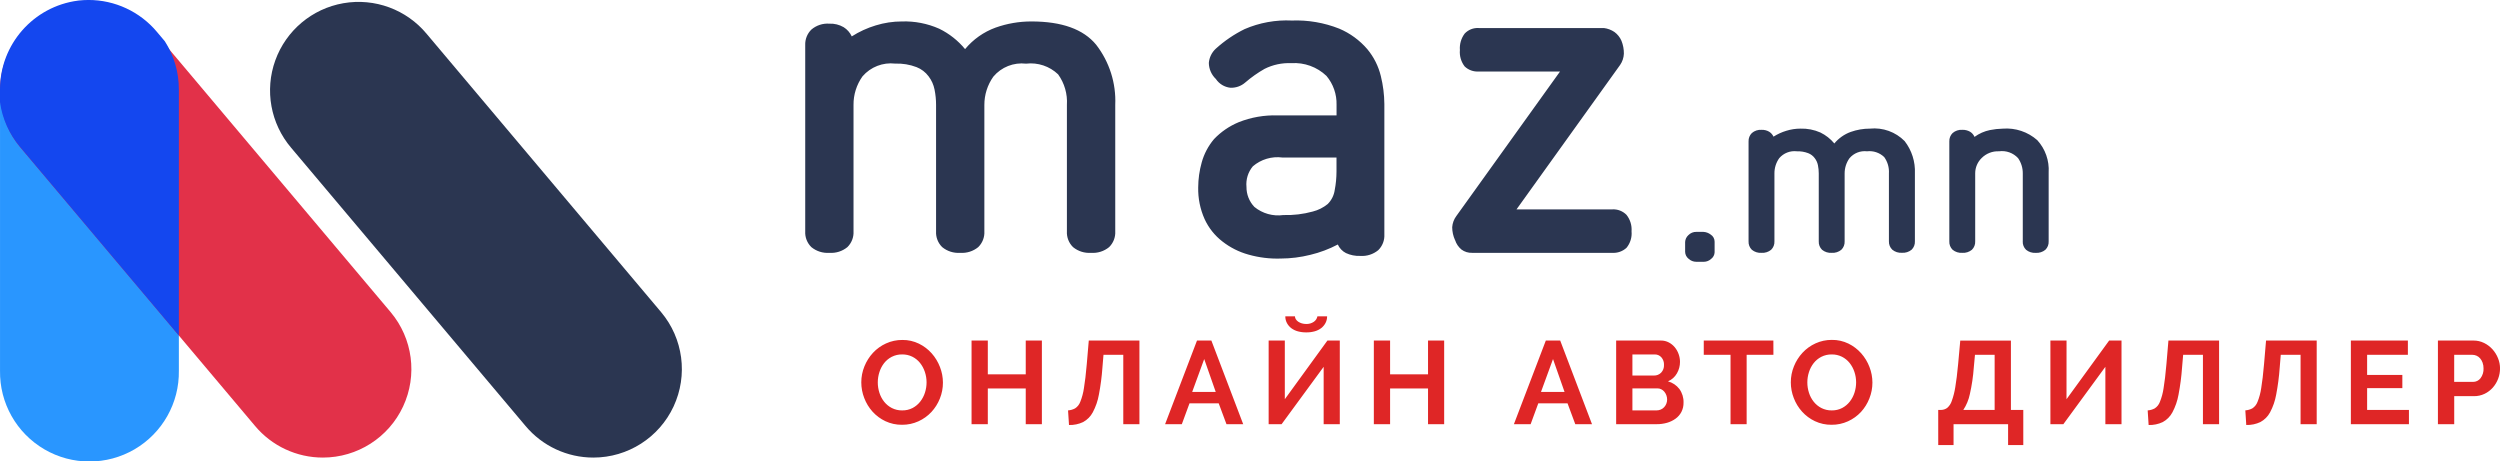
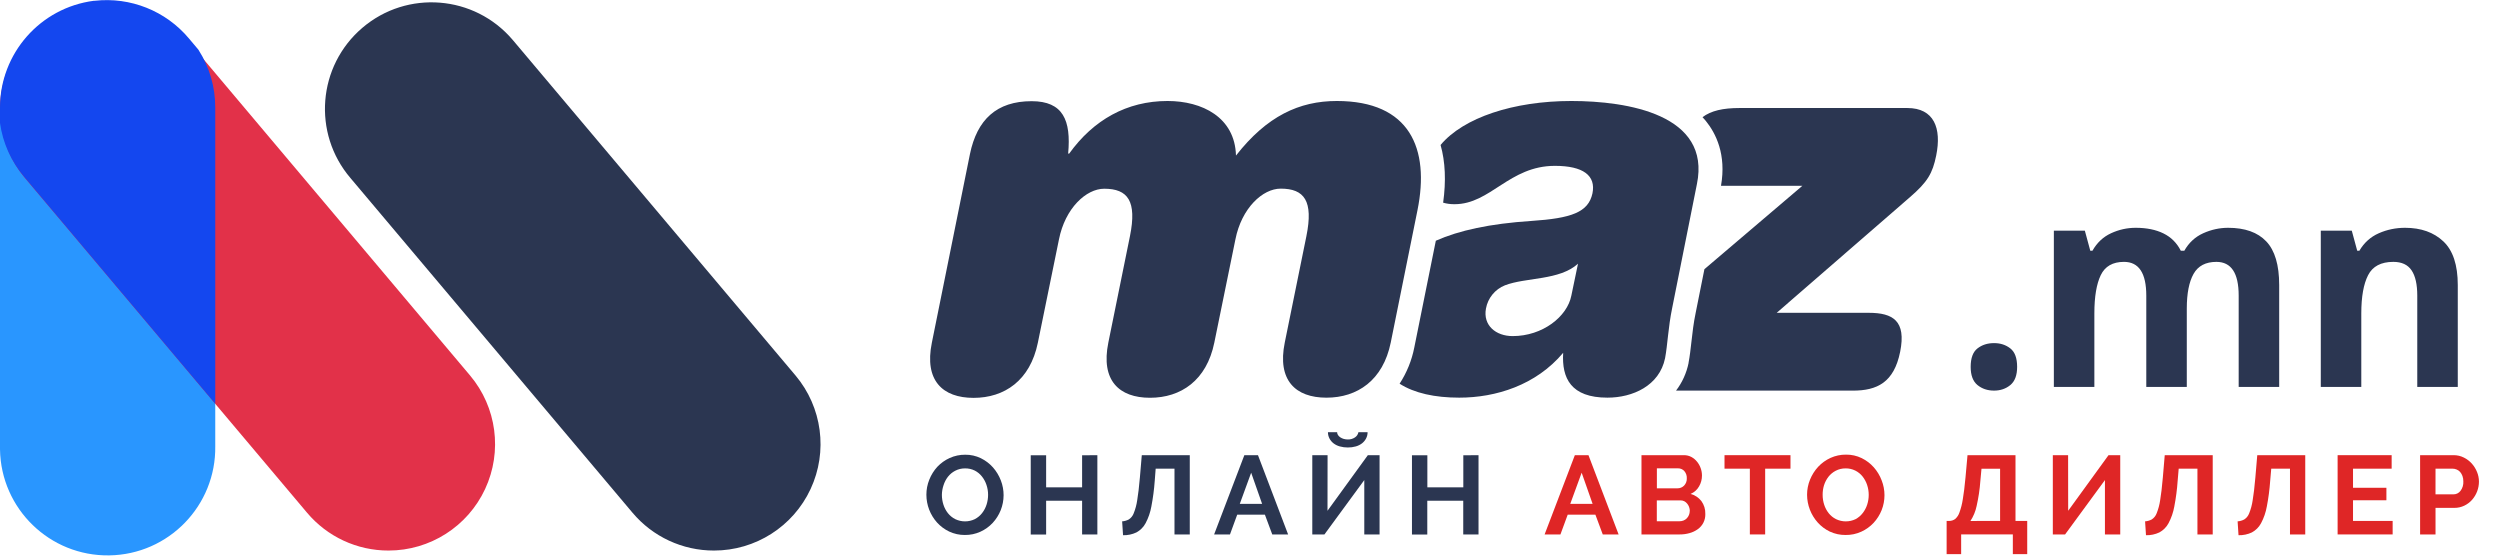
- <svg xmlns="http://www.w3.org/2000/svg" width="233.448" height="42.965" viewBox="0 0 233.448 42.965">
-   <g id="logo" transform="translate(-418.559 -183.002)">
-     <g id="Group_3689" data-name="Group 3689" transform="translate(418.559 183.211)">
-       <path id="Path_2767" data-name="Path 2767" d="M429.163,166.217a8.434,8.434,0,0,0-.9.05,8.42,8.42,0,0,1,.995-.06,8.266,8.266,0,0,1,6.971,3.828l-.728-.865A8.247,8.247,0,0,0,429.163,166.217Z" transform="translate(-420.904 -166.207)" fill="#225da9" />
-       <path id="Path_2768" data-name="Path 2768" d="M438.413,196.153V199.8a8.351,8.351,0,1,1-16.7,0V174.372a8.3,8.3,0,0,0,1.868,4.173Z" transform="translate(-421.711 -165.393)" fill="#2996ff" />
-       <path id="Path_2769" data-name="Path 2769" d="M451.786,208.725a8.25,8.25,0,0,1-6.335-2.952L423.567,179.8a8.266,8.266,0,1,1,12.661-10.631l21.884,25.974a8.265,8.265,0,0,1-6.326,13.582Z" transform="translate(-421.634 -166.206)" fill="#e23149" />
-       <path id="Path_2770" data-name="Path 2770" d="M474.535,208.725a8.25,8.25,0,0,1-6.335-2.952L446.316,179.8a8.266,8.266,0,1,1,12.66-10.631l21.884,25.974a8.264,8.264,0,0,1-6.325,13.582Z" transform="translate(-419.126 -166.206)" fill="#2b3651" />
-       <path id="Path_2771" data-name="Path 2771" d="M438.413,174.558v22.991L423.579,179.94a8.3,8.3,0,0,1-1.868-4.173v-1.209a8.362,8.362,0,0,1,7.282-8.283l.063-.009a8.514,8.514,0,0,1,.913-.051,8.332,8.332,0,0,1,6.4,2.984l.736.874A8.3,8.3,0,0,1,438.413,174.558Z" transform="translate(-421.711 -166.426)" fill="#1447ef" />
+ <svg xmlns="http://www.w3.org/2000/svg" viewBox="0 0 1053.5 234.02">
+   <defs>
+     <style>.cls-1{fill:#225da9;}.cls-2{fill:#2996ff;}.cls-3{fill:#e23149;}.cls-4,.cls-7{fill:#2b3651;}.cls-5{fill:#1447ef;}.cls-6,.cls-7{isolation:isolate;}.cls-7{font-size:120.58px;font-family:HelveticaRounded-Black, Helvetica Rounded Black;font-weight:800;}.cls-8{fill:#df2626;}</style>
+   </defs>
+   <g id="Layer_2" data-name="Layer 2">
+     <g id="Layer_1-2" data-name="Layer 1">
+       <g id="Group_3689" data-name="Group 3689">
+         <path id="Path_2767" data-name="Path 2767" class="cls-1" d="M44.86,1.2A44.52,44.52,0,0,0,40,1.47a46.61,46.61,0,0,1,5.41-.32A44.87,44.87,0,0,1,83.23,21.93l-4-4.7A44.82,44.82,0,0,0,44.86,1.2Z" />
+         <path id="Path_2768" data-name="Path 2768" class="cls-2" d="M90.71,168.17V188A45.35,45.35,0,1,1,0,189.37c0-.46,0-.93,0-1.39V49.9A45,45,0,0,0,10.17,72.56Z" />
+         <path id="Path_2769" data-name="Path 2769" class="cls-3" d="M163.74,232a44.79,44.79,0,0,1-34.4-16L10.51,75A44.89,44.89,0,1,1,79.26,17.23l118.83,141A44.88,44.88,0,0,1,163.74,232Z" />
+         <path id="Path_2770" data-name="Path 2770" class="cls-4" d="M300.89,232a44.76,44.76,0,0,1-34.4-16L147.66,75A44.88,44.88,0,1,1,216,16.76l.4.47,118.83,141A44.87,44.87,0,0,1,300.89,232Z" />
+         <path id="Path_2771" data-name="Path 2771" class="cls-5" d="M90.71,45.3V170.14L10.16,74.53A45,45,0,0,1,0,51.87V45.3A45.39,45.39,0,0,1,39.56.33l.34,0A45.23,45.23,0,0,1,79.61,16.2l4,4.75A45,45,0,0,1,90.71,45.3Z" />
+       </g>
+       <g id="maz.mn" class="cls-6">
+         <g class="cls-6">
+           <path class="cls-4" d="M550.52,99.49c3-14.81-.86-20-10.84-20-7.59,0-16.47,8.19-19.08,21.4l-8.89,43.5c-3.25,15.94-14.09,23.23-27.1,23.23s-20.81-7.29-17.56-23.23l9.11-44.86c3-14.81-.87-20-10.84-20-7.59,0-16.48,8.19-19.08,21.4l-8.89,43.5c-3.26,15.94-14.09,23.23-27.1,23.23s-20.82-7.29-17.57-23.23l16.05-79.48c3-14.57,11.27-22.31,26-22.31,13.22,0,16.69,8,15.39,22.09h.43C460.76,50.53,474.86,42.56,492,42.56c14.53,0,28.41,6.83,28.84,23,13-16.63,26.67-23,42.49-23,30.79,0,39.25,20,34,46l-11.27,55.79c-3.25,15.94-14.09,23.23-27.1,23.23s-20.81-7.29-17.56-23.23Z" />
+           <path class="cls-4" d="M662.17,42.56c-24.35,0-45.48,7-55.11,18.53,2,7.08,2.34,15.26,1.08,24.32a16.5,16.5,0,0,0,4.82.64c15.18,0,23-16.16,42.27-16.16,11.94,0,17.36,4.09,15.83,11.6-1.73,8-8.89,10.49-25.79,11.62-17.41,1.14-30.49,4-40.21,8.33L596,146.35a43.05,43.05,0,0,1-6.21,15.34c6.22,4,14.88,5.88,25.13,5.88,15.4,0,32.32-5.23,43.8-18.9-.65,10.71,3.26,18.9,18.66,18.9,10.62,0,21.88-5,24.28-16.62,1.08-5.69,1.3-13,3-21.18l10.41-52.15C721.14,48.25,685.81,42.56,662.17,42.56Zm0,82c-1.73,8.88-12.13,17.07-24.72,17.07-7.15,0-12.57-4.55-11.27-11.61a13.08,13.08,0,0,1,8-9.79c8.89-3.42,23-2,30.79-9.11Z" />
+           <path class="cls-4" d="M803.74,45.52H733.06c-7,0-12,1.13-15.62,3.85.47.5.92,1,1.36,1.55,4.26,5.23,8.75,14.17,6.43,27.38h34.29l-41.28,35.13-3.69,18.44c-.89,4.23-1.34,8.25-1.78,12.14-.35,3.1-.67,6-1.21,8.84l0,.13a28.58,28.58,0,0,1-5.28,11.63h74.51c10.19,0,17.34-3.41,19.94-16.39s-3-16.4-13.23-16.4h-38.8l56.15-48.73c7.38-6.38,9.54-10,11.06-17.54C818.27,54,815,45.52,803.74,45.52Z" />
+         </g>
+         <text class="cls-7" transform="translate(823.91 163.04) scale(0.95 1)">.mn</text>
+       </g>
+       <g id="Онлайн_авто_диллер" data-name="Онлайн авто диллер" class="cls-6">
+         <g class="cls-6">
+           <path class="cls-4" d="M406.6,225.44A15.22,15.22,0,0,1,400,224a16.41,16.41,0,0,1-5.13-3.81,17.59,17.59,0,0,1-4.49-11.69,16.81,16.81,0,0,1,1.24-6.4A17.63,17.63,0,0,1,395,196.7,16.54,16.54,0,0,1,400.2,193a15.52,15.52,0,0,1,6.54-1.38,14.62,14.62,0,0,1,6.61,1.48,16.52,16.52,0,0,1,5.1,3.88,18,18,0,0,1,3.3,5.46A17.15,17.15,0,0,1,421.7,215a17.44,17.44,0,0,1-3.39,5.36,16.26,16.26,0,0,1-5.17,3.71A15.38,15.38,0,0,1,406.6,225.44Zm-9.69-16.93a13.45,13.45,0,0,0,.66,4.19,11.22,11.22,0,0,0,1.9,3.57,9.28,9.28,0,0,0,3.06,2.49,9.5,9.5,0,0,0,8.28,0,9.48,9.48,0,0,0,3.06-2.56,11.45,11.45,0,0,0,1.88-3.6,13.45,13.45,0,0,0,.63-4.07,12.91,12.91,0,0,0-.68-4.19,11.48,11.48,0,0,0-1.93-3.57,9.16,9.16,0,0,0-3-2.47,8.93,8.93,0,0,0-4.07-.92,8.78,8.78,0,0,0-4.19,1,9.34,9.34,0,0,0-3.06,2.54,11.43,11.43,0,0,0-1.85,3.57A13.16,13.16,0,0,0,396.91,208.51Z" />
+           <path class="cls-4" d="M462.43,191.81v33.4H456V211H440.84v14.26h-6.49v-33.4h6.49v13.5H456v-13.5Z" />
+           <path class="cls-4" d="M486.61,202.58a91.88,91.88,0,0,1-1.42,10.82,23.89,23.89,0,0,1-2.44,7.08,9.48,9.48,0,0,1-3.86,3.88,12.35,12.35,0,0,1-5.64,1.18l-.38-5.84a7,7,0,0,0,2.8-.8,5.25,5.25,0,0,0,2.07-2.58,23.86,23.86,0,0,0,1.48-5.53c.41-2.4.78-5.59,1.13-9.57l.8-9.41h20.22v33.4h-6.44V197.5H487Z" />
+           <path class="cls-4" d="M524.37,191.81h5.74l12.7,33.4h-6.68l-3.1-8.33H521.36l-3.05,8.33h-6.68Zm7.48,20.51-4.61-13.12-4.79,13.12Z" />
+           <path class="cls-4" d="M559.41,215.24l17-23.43h4.94v33.4h-6.44V202.3l-16.79,22.91H553v-33.4h6.44Zm16.89-33.12a5.51,5.51,0,0,1-.64,2.66,6.36,6.36,0,0,1-1.71,2.05,7.78,7.78,0,0,1-2.61,1.29,11.87,11.87,0,0,1-3.36.45,12.09,12.09,0,0,1-3.39-.45,7.7,7.7,0,0,1-2.63-1.29,6.27,6.27,0,0,1-1.72-2.05,5.51,5.51,0,0,1-.64-2.66h3.86a2.25,2.25,0,0,0,.35,1.18,3.45,3.45,0,0,0,1,1,5.28,5.28,0,0,0,1.44.66,6.37,6.37,0,0,0,1.74.23,5.07,5.07,0,0,0,3-.87,3.34,3.34,0,0,0,1.45-2.19Z" />
+           <path class="cls-4" d="M623.05,191.81v33.4h-6.44V211H601.46v14.26H595v-33.4h6.49v13.5h15.15v-13.5Z" />
+         </g>
+         <g class="cls-6">
+           <path class="cls-8" d="M663.64,191.81h5.74l12.7,33.4H675.4l-3.1-8.33H660.63l-3.06,8.33H650.9Zm7.48,20.51-4.61-13.12-4.8,13.12Z" />
+           <path class="cls-8" d="M718.62,216.6a7.54,7.54,0,0,1-3.17,6.4,10.8,10.8,0,0,1-3.43,1.64,14.8,14.8,0,0,1-4.17.57H691.72v-33.4h17.87a6.53,6.53,0,0,1,3.16.76,7.71,7.71,0,0,1,2.39,2,9,9,0,0,1,1.53,2.72,9.23,9.23,0,0,1,.54,3.09,9,9,0,0,1-1.22,4.58,7.44,7.44,0,0,1-3.57,3.18,8.58,8.58,0,0,1,4.54,3A8.78,8.78,0,0,1,718.62,216.6Zm-20.41-19.24v8.42h8.66a3.84,3.84,0,0,0,2.79-1.13,4.14,4.14,0,0,0,1.16-3.1,4.31,4.31,0,0,0-1.06-3.06,3.46,3.46,0,0,0-2.61-1.13Zm13.88,18a4.76,4.76,0,0,0-.31-1.72,4.65,4.65,0,0,0-.82-1.43,3.94,3.94,0,0,0-1.22-1,3.5,3.5,0,0,0-1.56-.35h-10v8.79h9.64a4.18,4.18,0,0,0,1.67-.33,3.93,3.93,0,0,0,1.34-.91,4.45,4.45,0,0,0,1.23-3.08Z" />
+           <path class="cls-8" d="M754.51,197.5H743.84v27.71h-6.45V197.5H726.71v-5.69h27.8Z" />
+           <path class="cls-8" d="M777.75,225.44a15.26,15.26,0,0,1-6.66-1.43A16.36,16.36,0,0,1,766,220.2a17.66,17.66,0,0,1-4.5-11.69,16.81,16.81,0,0,1,1.25-6.4,17.79,17.79,0,0,1,3.43-5.41,16.58,16.58,0,0,1,5.2-3.74,15.52,15.52,0,0,1,6.54-1.38,14.65,14.65,0,0,1,6.61,1.48,16.52,16.52,0,0,1,5.1,3.88,17.81,17.81,0,0,1,3.29,5.46,17.09,17.09,0,0,1,0,12.58,17.44,17.44,0,0,1-3.39,5.36,16.26,16.26,0,0,1-5.17,3.71A15.38,15.38,0,0,1,777.75,225.44Zm-9.69-16.93a13.45,13.45,0,0,0,.66,4.19,11.22,11.22,0,0,0,1.9,3.57,9.28,9.28,0,0,0,3.06,2.49,9.5,9.5,0,0,0,8.28,0,9.55,9.55,0,0,0,3-2.56,11.69,11.69,0,0,0,1.89-3.6,13.45,13.45,0,0,0,.63-4.07,13.18,13.18,0,0,0-.68-4.19,11.69,11.69,0,0,0-1.93-3.57,9.1,9.1,0,0,0-3.06-2.47,8.87,8.87,0,0,0-4.07-.92,8.77,8.77,0,0,0-4.18,1,9.34,9.34,0,0,0-3.06,2.54,11.67,11.67,0,0,0-1.86,3.57A13.45,13.45,0,0,0,768.06,208.51Z" />
+           <path class="cls-8" d="M820.31,219.52h1.18a4.23,4.23,0,0,0,2.4-.8,6.2,6.2,0,0,0,1.83-2.78,28.86,28.86,0,0,0,1.41-5.57q.61-3.56,1.13-9.15l.85-9.41h20.22v27.71h4.94v14h-6.06v-8.32H826.43v8.32h-6.12Zm22.53,0v-22H835l-.47,5.08a70.81,70.81,0,0,1-1.58,10.63,18.28,18.28,0,0,1-2.61,6.31Z" />
+           <path class="cls-8" d="M871.53,215.24l17-23.43h4.94v33.4h-6.45V202.3l-16.79,22.91h-5.17v-33.4h6.44Z" />
+           <path class="cls-8" d="M917.67,202.58a90,90,0,0,1-1.41,10.82,23.89,23.89,0,0,1-2.44,7.08,9.48,9.48,0,0,1-3.86,3.88,12.38,12.38,0,0,1-5.64,1.18l-.38-5.84a7,7,0,0,0,2.8-.8,5.25,5.25,0,0,0,2.07-2.58,23.86,23.86,0,0,0,1.48-5.53c.41-2.4.78-5.59,1.13-9.57l.8-9.41h20.22v33.4H926V197.5h-7.9Z" />
+           <path class="cls-8" d="M956.66,202.58a90,90,0,0,1-1.41,10.82,23.89,23.89,0,0,1-2.44,7.08,9.48,9.48,0,0,1-3.86,3.88,12.38,12.38,0,0,1-5.64,1.18l-.38-5.84a7,7,0,0,0,2.8-.8,5.25,5.25,0,0,0,2.07-2.58,23.86,23.86,0,0,0,1.48-5.53c.41-2.4.78-5.59,1.13-9.57l.8-9.41h20.22v33.4H965V197.5h-7.9Z" />
+           <path class="cls-8" d="M1008.26,219.52v5.69H985.07v-33.4h22.77v5.69H991.56v8.05h14.07v5.26H991.56v8.71Z" />
+           <path class="cls-8" d="M1019.83,225.21v-33.4H1034a9.42,9.42,0,0,1,4.26,1,11,11,0,0,1,3.36,2.54,11.94,11.94,0,0,1,2.21,3.57,10.79,10.79,0,0,1,.8,4,11.68,11.68,0,0,1-2.87,7.67,10.42,10.42,0,0,1-3.29,2.49,9.52,9.52,0,0,1-4.24.94h-7.9v11.2Zm6.49-16.89h7.53a3.67,3.67,0,0,0,3-1.46,6,6,0,0,0,1.2-4,6.57,6.57,0,0,0-.37-2.28,5.54,5.54,0,0,0-1-1.72,3.93,3.93,0,0,0-1.43-1,4.15,4.15,0,0,0-1.67-.36h-7.25Z" />
+         </g>
+       </g>
    </g>
-     <path id="Path_2780" data-name="Path 2780" d="M27.552-2.009V-13.817a4.4,4.4,0,0,0-.82-2.849,3.7,3.7,0,0,0-2.993-1,3.467,3.467,0,0,0-3.055,1.21,4.537,4.537,0,0,0-.84,2.644V-2.009A1.915,1.915,0,0,1,19.27-.533,2.386,2.386,0,0,1,17.589,0a2.386,2.386,0,0,1-1.681-.533,1.915,1.915,0,0,1-.574-1.476V-13.817a7.1,7.1,0,0,0-.143-1.435,2.969,2.969,0,0,0-.554-1.23,2.56,2.56,0,0,0-1.128-.861,5.071,5.071,0,0,0-1.988-.328,3.5,3.5,0,0,0-3.055,1.189,4.508,4.508,0,0,0-.84,2.665V-2.009A1.915,1.915,0,0,1,7.052-.533,2.386,2.386,0,0,1,5.371,0,2.386,2.386,0,0,1,3.69-.533a1.915,1.915,0,0,1-.574-1.476V-19.393a1.93,1.93,0,0,1,.574-1.455A2.33,2.33,0,0,1,5.371-21.4a2.436,2.436,0,0,1,1.332.328,2,2,0,0,1,.759.861A8.987,8.987,0,0,1,9.7-21.238a8.318,8.318,0,0,1,2.439-.369,7.96,7.96,0,0,1,3.485.677,7.235,7.235,0,0,1,2.419,1.906,6.66,6.66,0,0,1,2.85-2.009,9.93,9.93,0,0,1,3.341-.574q4.264,0,6.048,2.173a8.566,8.566,0,0,1,1.784,5.617V-2.009a1.915,1.915,0,0,1-.574,1.476A2.386,2.386,0,0,1,29.807,0a2.386,2.386,0,0,1-1.681-.533A1.915,1.915,0,0,1,27.552-2.009ZM57.195-13.9V-1.722a1.915,1.915,0,0,1-.574,1.476A2.386,2.386,0,0,1,54.94.287,2.887,2.887,0,0,1,53.608.021a1.659,1.659,0,0,1-.759-.8,10.952,10.952,0,0,1-2.562.964,11.545,11.545,0,0,1-2.767.348A9.858,9.858,0,0,1,44.506.164a6.954,6.954,0,0,1-2.439-1.23,5.567,5.567,0,0,1-1.66-2.091,6.9,6.9,0,0,1-.595-2.952,8.763,8.763,0,0,1,.328-2.337,5.755,5.755,0,0,1,1.148-2.173,6.762,6.762,0,0,1,2.3-1.578,9.054,9.054,0,0,1,3.649-.636h5.494v-.984a4.03,4.03,0,0,0-.943-2.706,4.336,4.336,0,0,0-3.28-1.189,5.07,5.07,0,0,0-2.5.533,11.36,11.36,0,0,0-1.8,1.271,1.99,1.99,0,0,1-1.394.492,1.875,1.875,0,0,1-1.353-.82,2.109,2.109,0,0,1-.656-1.5,2.033,2.033,0,0,1,.656-1.332,11.711,11.711,0,0,1,2.686-1.825,9.918,9.918,0,0,1,4.408-.8,10.883,10.883,0,0,1,4.428.759A7.1,7.1,0,0,1,55.6-19.024,6.207,6.207,0,0,1,56.867-16.5,11.222,11.222,0,0,1,57.195-13.9ZM52.726-7.585V-8.9H47.683a3.533,3.533,0,0,0-2.768.82,2.613,2.613,0,0,0-.595,1.927,2.664,2.664,0,0,0,.738,1.865,3.51,3.51,0,0,0,2.706.759,9.294,9.294,0,0,0,2.747-.328,3.6,3.6,0,0,0,1.394-.7,2.3,2.3,0,0,0,.656-1.312A9.184,9.184,0,0,0,52.726-7.585Zm11.07,6.4a2.947,2.947,0,0,1-.266-1.21,1.981,1.981,0,0,1,.389-1.046L73.6-16.933H66.01A1.731,1.731,0,0,1,64.7-17.4a2.176,2.176,0,0,1-.451-1.538A2.27,2.27,0,0,1,64.7-20.48a1.655,1.655,0,0,1,1.312-.512H77.695a2.241,2.241,0,0,1,.984.369,1.989,1.989,0,0,1,.656.82,3.131,3.131,0,0,1,.226,1.209,1.99,1.99,0,0,1-.349,1.045L69.536-4.059h8.938a1.72,1.72,0,0,1,1.333.513,2.2,2.2,0,0,1,.471,1.538,2.113,2.113,0,0,1-.471,1.538A1.8,1.8,0,0,1,78.474,0H65.395a1.572,1.572,0,0,1-1-.308A1.9,1.9,0,0,1,63.8-1.189ZM87.041.836h-.726A1.044,1.044,0,0,1,85.6.55a.845.845,0,0,1-.319-.638v-.924a.919.919,0,0,1,.3-.638,1.009,1.009,0,0,1,.759-.308h.638a1.223,1.223,0,0,1,.693.253.781.781,0,0,1,.363.671v.99a.8.8,0,0,1-.319.605A1.016,1.016,0,0,1,87.041.836Zm17.27-1.914V-7.414a2.359,2.359,0,0,0-.44-1.529,1.986,1.986,0,0,0-1.606-.539,1.86,1.86,0,0,0-1.639.649,2.435,2.435,0,0,0-.451,1.419v6.336a1.028,1.028,0,0,1-.308.792,1.281,1.281,0,0,1-.9.286,1.28,1.28,0,0,1-.9-.286,1.028,1.028,0,0,1-.308-.792V-7.414a3.809,3.809,0,0,0-.077-.77,1.593,1.593,0,0,0-.3-.66,1.373,1.373,0,0,0-.605-.462,2.721,2.721,0,0,0-1.067-.176,1.876,1.876,0,0,0-1.639.638,2.419,2.419,0,0,0-.451,1.43v6.336a1.028,1.028,0,0,1-.308.792,1.28,1.28,0,0,1-.9.286,1.28,1.28,0,0,1-.9-.286,1.028,1.028,0,0,1-.308-.792v-9.328a1.036,1.036,0,0,1,.308-.781,1.25,1.25,0,0,1,.9-.3,1.307,1.307,0,0,1,.715.176,1.075,1.075,0,0,1,.407.462,4.822,4.822,0,0,1,1.2-.55,4.463,4.463,0,0,1,1.309-.2,4.271,4.271,0,0,1,1.87.363,3.882,3.882,0,0,1,1.3,1.023,3.574,3.574,0,0,1,1.529-1.078,5.329,5.329,0,0,1,1.793-.308,3.982,3.982,0,0,1,3.245,1.166,4.6,4.6,0,0,1,.957,3.014v6.336a1.028,1.028,0,0,1-.308.792,1.281,1.281,0,0,1-.9.286,1.28,1.28,0,0,1-.9-.286A1.028,1.028,0,0,1,104.311-1.078Zm12.5,0V-7.414a2.461,2.461,0,0,0-.44-1.43,2.044,2.044,0,0,0-1.782-.638,2.143,2.143,0,0,0-1.617.627,1.991,1.991,0,0,0-.605,1.419v6.358a1.028,1.028,0,0,1-.308.792,1.28,1.28,0,0,1-.9.286,1.28,1.28,0,0,1-.9-.286,1.028,1.028,0,0,1-.308-.792v-9.328a1.036,1.036,0,0,1,.308-.781,1.25,1.25,0,0,1,.9-.3,1.365,1.365,0,0,1,.726.176,1.034,1.034,0,0,1,.418.484,3.712,3.712,0,0,1,1.441-.638,6.811,6.811,0,0,1,1.2-.132,4.353,4.353,0,0,1,3.223,1.078A4.1,4.1,0,0,1,119.227-7.5v6.424a1.028,1.028,0,0,1-.308.792,1.28,1.28,0,0,1-.9.286,1.281,1.281,0,0,1-.9-.286A1.028,1.028,0,0,1,116.807-1.078Z" transform="translate(490.634 206.612)" fill="#2b3651" />
-     <path id="Path_2781" data-name="Path 2781" d="M4.158.055A3.549,3.549,0,0,1,2.6-.281a3.823,3.823,0,0,1-1.2-.891A4.054,4.054,0,0,1,.627-2.442,4.044,4.044,0,0,1,.352-3.905,3.925,3.925,0,0,1,.644-5.4a4.128,4.128,0,0,1,.8-1.265,3.831,3.831,0,0,1,1.216-.875,3.608,3.608,0,0,1,1.529-.325,3.429,3.429,0,0,1,1.546.346,3.861,3.861,0,0,1,1.194.908A4.178,4.178,0,0,1,7.7-5.335a4.015,4.015,0,0,1,.275,1.452,3.949,3.949,0,0,1-.286,1.49A4.047,4.047,0,0,1,6.9-1.139a3.808,3.808,0,0,1-1.21.869A3.608,3.608,0,0,1,4.158.055ZM1.892-3.905a3.142,3.142,0,0,0,.154.979,2.613,2.613,0,0,0,.446.836,2.215,2.215,0,0,0,.715.583,2.057,2.057,0,0,0,.963.22,2.04,2.04,0,0,0,.974-.225,2.217,2.217,0,0,0,.715-.6,2.672,2.672,0,0,0,.44-.842,3.125,3.125,0,0,0,.148-.952,3.043,3.043,0,0,0-.16-.979,2.7,2.7,0,0,0-.451-.836A2.153,2.153,0,0,0,5.121-6.3a2.076,2.076,0,0,0-.951-.214,2.073,2.073,0,0,0-.979.226,2.17,2.17,0,0,0-.715.594,2.668,2.668,0,0,0-.434.836A3.125,3.125,0,0,0,1.892-3.905ZM17.215-7.81V0H15.708V-3.333H12.166V0H10.648V-7.81h1.518v3.157h3.542V-7.81Zm5.654,2.519a21.555,21.555,0,0,1-.33,2.53,5.605,5.605,0,0,1-.572,1.656,2.214,2.214,0,0,1-.9.907,2.881,2.881,0,0,1-1.32.275l-.088-1.364a1.646,1.646,0,0,0,.654-.187,1.236,1.236,0,0,0,.484-.605,5.53,5.53,0,0,0,.346-1.293q.143-.842.264-2.239l.187-2.2h4.73V0H24.816V-6.479H22.968ZM31.7-7.81h1.342L36.014,0H34.452l-.726-1.947H31L30.283,0H28.721Zm1.749,4.8L32.373-6.083,31.251-3.014Zm10.4-7.062a1.307,1.307,0,0,1-.149.622,1.482,1.482,0,0,1-.4.478,1.8,1.8,0,0,1-.61.3,2.8,2.8,0,0,1-.787.1,2.854,2.854,0,0,1-.792-.1,1.792,1.792,0,0,1-.616-.3,1.482,1.482,0,0,1-.4-.478,1.307,1.307,0,0,1-.149-.622h.9a.512.512,0,0,0,.083.275.77.77,0,0,0,.231.231,1.222,1.222,0,0,0,.336.154,1.437,1.437,0,0,0,.407.055,1.183,1.183,0,0,0,.7-.2.786.786,0,0,0,.341-.512ZM39.9-2.332,43.879-7.81h1.155V0H43.527V-5.357L39.6,0H38.39V-7.81H39.9ZM54.78-7.81V0H53.273V-3.333H49.731V0H48.213V-7.81h1.518v3.157h3.542V-7.81Zm9.493,0h1.342L68.585,0H67.023L66.3-1.947H63.569L62.854,0H61.292Zm1.749,4.8L64.944-6.083,63.822-3.014Zm11.11,1a1.83,1.83,0,0,1-.2.869,1.825,1.825,0,0,1-.545.627,2.549,2.549,0,0,1-.8.385A3.489,3.489,0,0,1,74.613,0H70.84V-7.81h4.18a1.541,1.541,0,0,1,.737.176,1.84,1.84,0,0,1,.561.456,2.092,2.092,0,0,1,.357.638,2.147,2.147,0,0,1,.127.72,2.127,2.127,0,0,1-.286,1.073A1.742,1.742,0,0,1,75.68-4a2.008,2.008,0,0,1,1.062.71A2.051,2.051,0,0,1,77.132-2.013ZM75.6-2.3a1.144,1.144,0,0,0-.071-.4,1.115,1.115,0,0,0-.193-.336.9.9,0,0,0-.286-.226.8.8,0,0,0-.363-.082H72.358v2.057h2.255A.989.989,0,0,0,75-1.364a.936.936,0,0,0,.313-.214,1.029,1.029,0,0,0,.209-.325A1.03,1.03,0,0,0,75.6-2.3ZM72.358-6.512v1.969h2.024a.9.9,0,0,0,.655-.264.97.97,0,0,0,.27-.726,1,1,0,0,0-.247-.715.8.8,0,0,0-.611-.264Zm13.167.033h-2.5V0H81.521V-6.479h-2.5V-7.81h6.5ZM90.959.055A3.549,3.549,0,0,1,89.4-.281a3.823,3.823,0,0,1-1.2-.891,4.054,4.054,0,0,1-.775-1.271,4.044,4.044,0,0,1-.275-1.463,3.925,3.925,0,0,1,.292-1.5,4.128,4.128,0,0,1,.8-1.265,3.831,3.831,0,0,1,1.215-.875,3.608,3.608,0,0,1,1.529-.325,3.429,3.429,0,0,1,1.546.346,3.861,3.861,0,0,1,1.193.908,4.178,4.178,0,0,1,.77,1.276,4.015,4.015,0,0,1,.275,1.452,3.949,3.949,0,0,1-.286,1.49A4.047,4.047,0,0,1,93.7-1.139a3.808,3.808,0,0,1-1.21.869A3.608,3.608,0,0,1,90.959.055Zm-2.266-3.96a3.142,3.142,0,0,0,.154.979,2.613,2.613,0,0,0,.446.836,2.215,2.215,0,0,0,.715.583,2.057,2.057,0,0,0,.963.22,2.04,2.04,0,0,0,.974-.225,2.217,2.217,0,0,0,.715-.6,2.672,2.672,0,0,0,.44-.842,3.125,3.125,0,0,0,.148-.952,3.043,3.043,0,0,0-.16-.979,2.7,2.7,0,0,0-.451-.836,2.153,2.153,0,0,0-.715-.578,2.076,2.076,0,0,0-.951-.214,2.073,2.073,0,0,0-.979.226,2.17,2.17,0,0,0-.715.594,2.668,2.668,0,0,0-.435.836A3.125,3.125,0,0,0,88.693-3.905Zm12.221,2.574h.275a.989.989,0,0,0,.561-.187,1.443,1.443,0,0,0,.429-.649,6.842,6.842,0,0,0,.33-1.3q.143-.831.264-2.14l.2-2.2h4.73v6.479h1.155V1.947h-1.419V0h-5.093V1.947h-1.43Zm5.269,0V-6.479h-1.837l-.11,1.188a16.689,16.689,0,0,1-.368,2.486,4.293,4.293,0,0,1-.611,1.474Zm6.71-1,3.982-5.478h1.155V0h-1.507V-5.357L112.6,0h-1.21V-7.81h1.507Zm10.791-2.959a21.555,21.555,0,0,1-.33,2.53,5.605,5.605,0,0,1-.572,1.656,2.214,2.214,0,0,1-.9.907,2.881,2.881,0,0,1-1.32.275l-.088-1.364a1.646,1.646,0,0,0,.655-.187,1.236,1.236,0,0,0,.484-.605,5.529,5.529,0,0,0,.347-1.293q.143-.842.264-2.239l.187-2.2h4.73V0h-1.507V-6.479h-1.848Zm9.119,0a21.558,21.558,0,0,1-.33,2.53,5.6,5.6,0,0,1-.572,1.656A2.214,2.214,0,0,1,131-.2a2.881,2.881,0,0,1-1.32.275l-.088-1.364a1.646,1.646,0,0,0,.654-.187,1.236,1.236,0,0,0,.484-.605,5.53,5.53,0,0,0,.346-1.293q.143-.842.264-2.239l.187-2.2h4.73V0H134.75V-6.479H132.9Zm12.067,3.96V0h-5.423V-7.81h5.324v1.331h-3.806V-4.6h3.289v1.232h-3.289v2.035ZM147.576,0V-7.81h3.311a2.217,2.217,0,0,1,1,.226,2.575,2.575,0,0,1,.786.594,2.8,2.8,0,0,1,.517.836,2.515,2.515,0,0,1,.187.941,2.711,2.711,0,0,1-.176.963,2.672,2.672,0,0,1-.495.83,2.432,2.432,0,0,1-.77.583,2.228,2.228,0,0,1-.99.22h-1.848V0Zm1.518-3.949h1.76a.869.869,0,0,0,.7-.341,1.411,1.411,0,0,0,.281-.924,1.522,1.522,0,0,0-.088-.534,1.3,1.3,0,0,0-.231-.4.919.919,0,0,0-.336-.248.983.983,0,0,0-.39-.082h-1.694Z" transform="translate(498.634 222.612)" fill="#df2626" />
  </g>
</svg>
